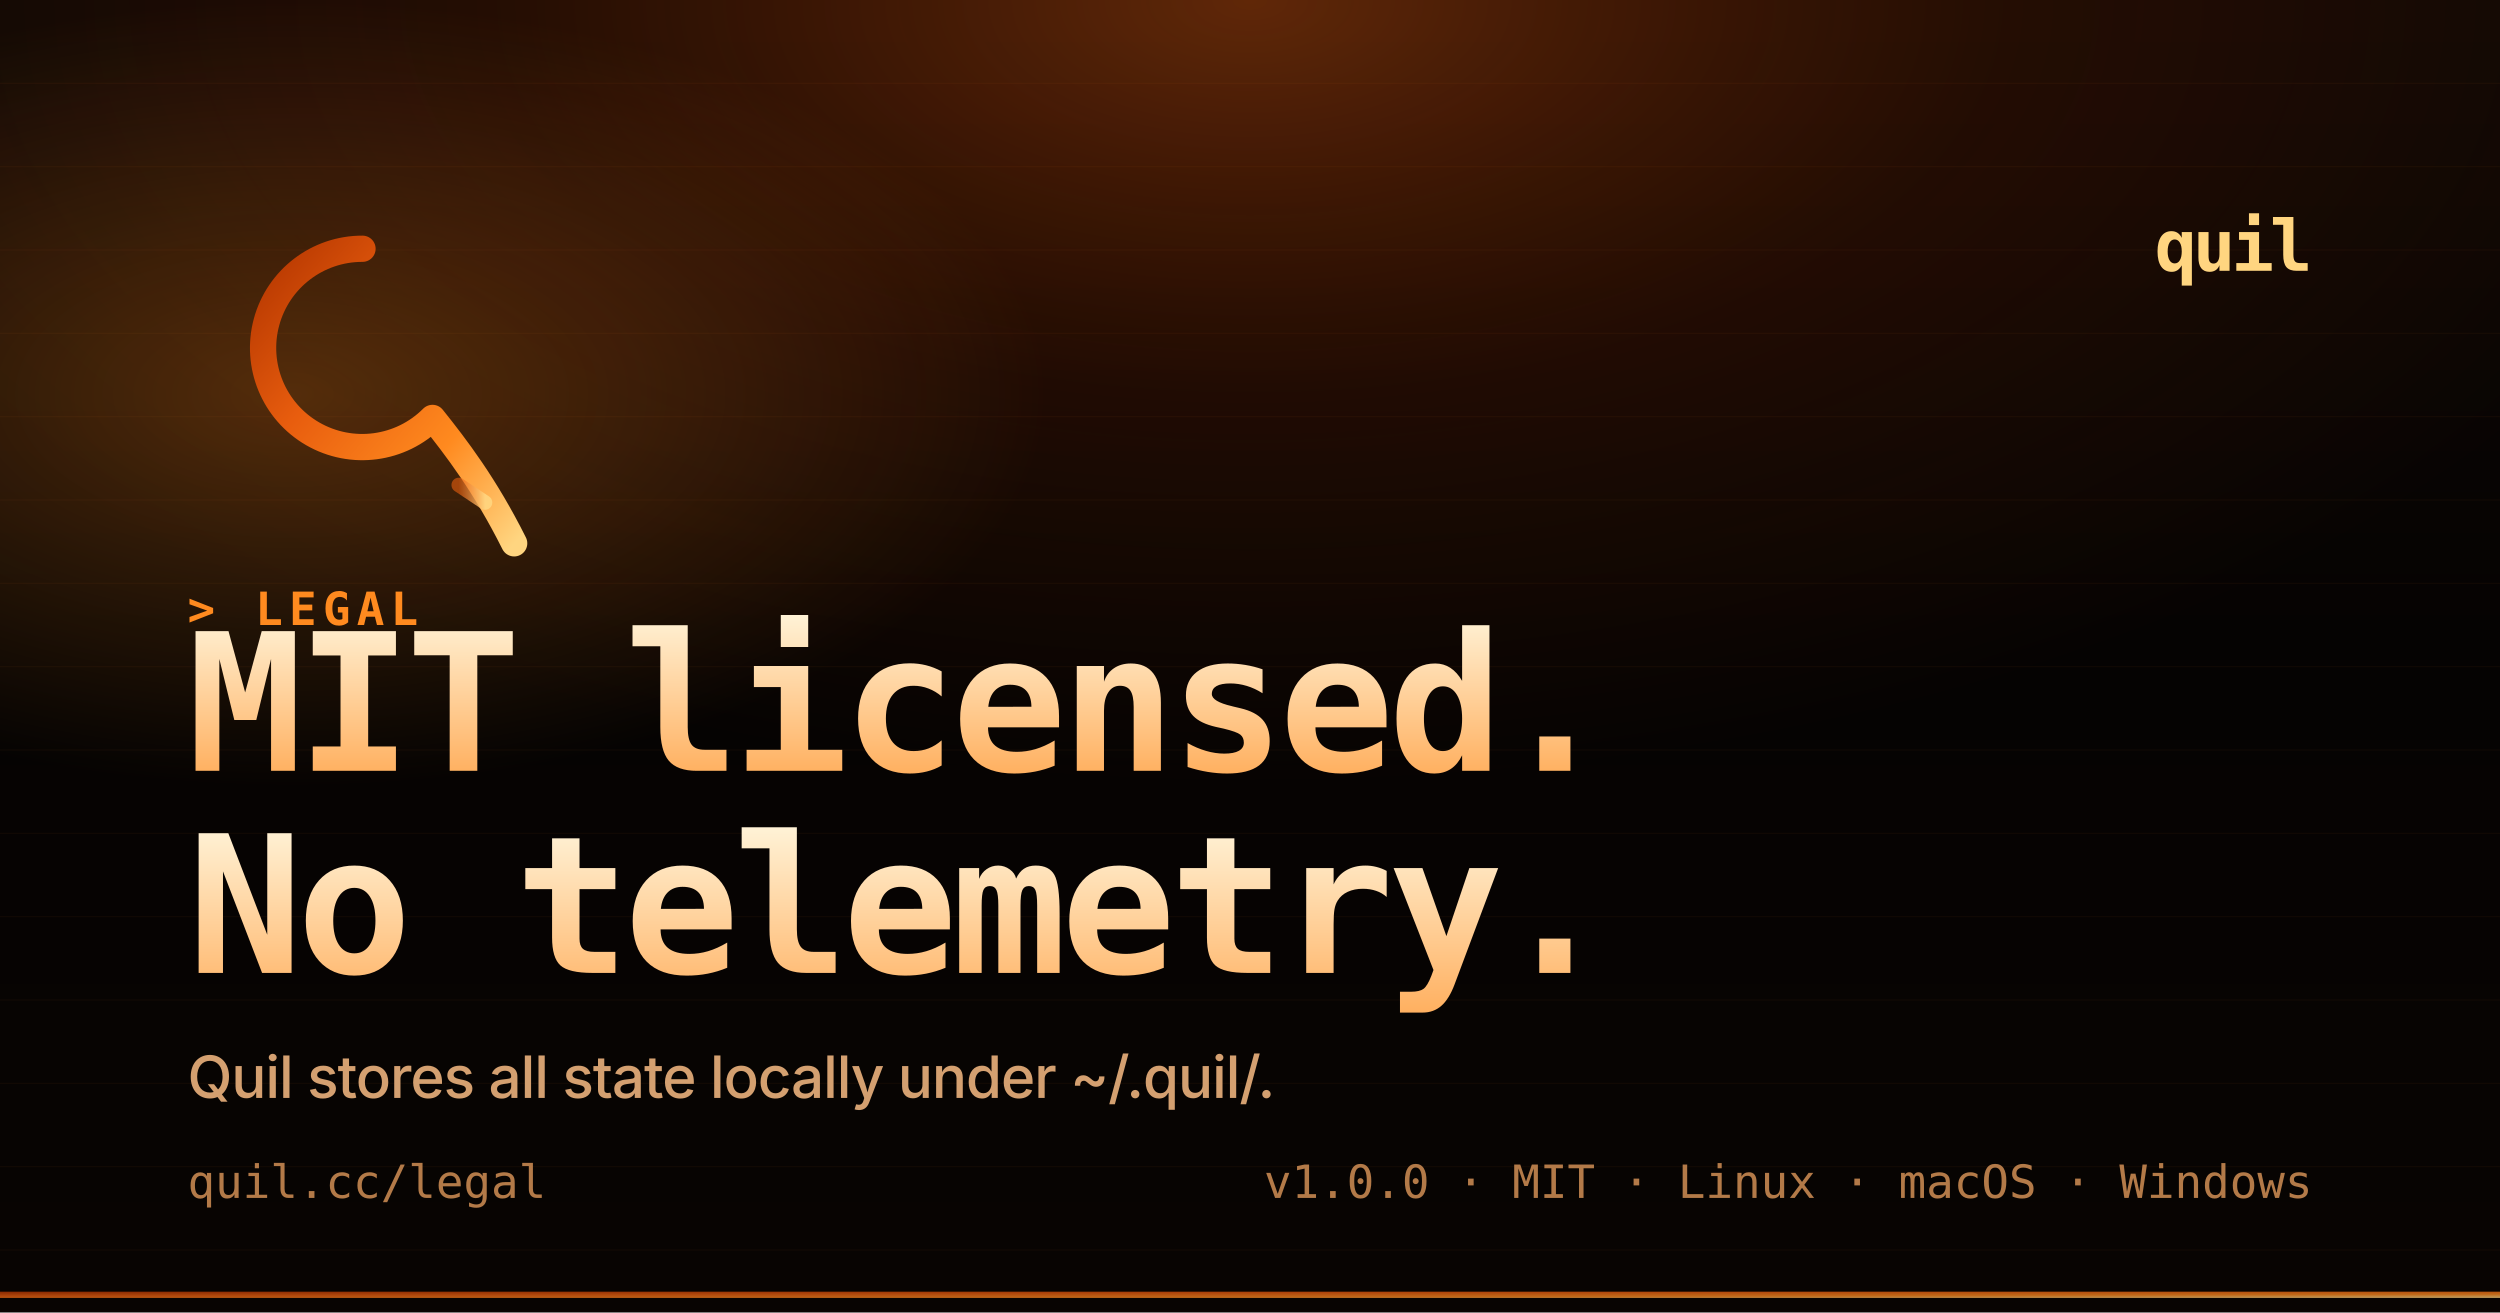
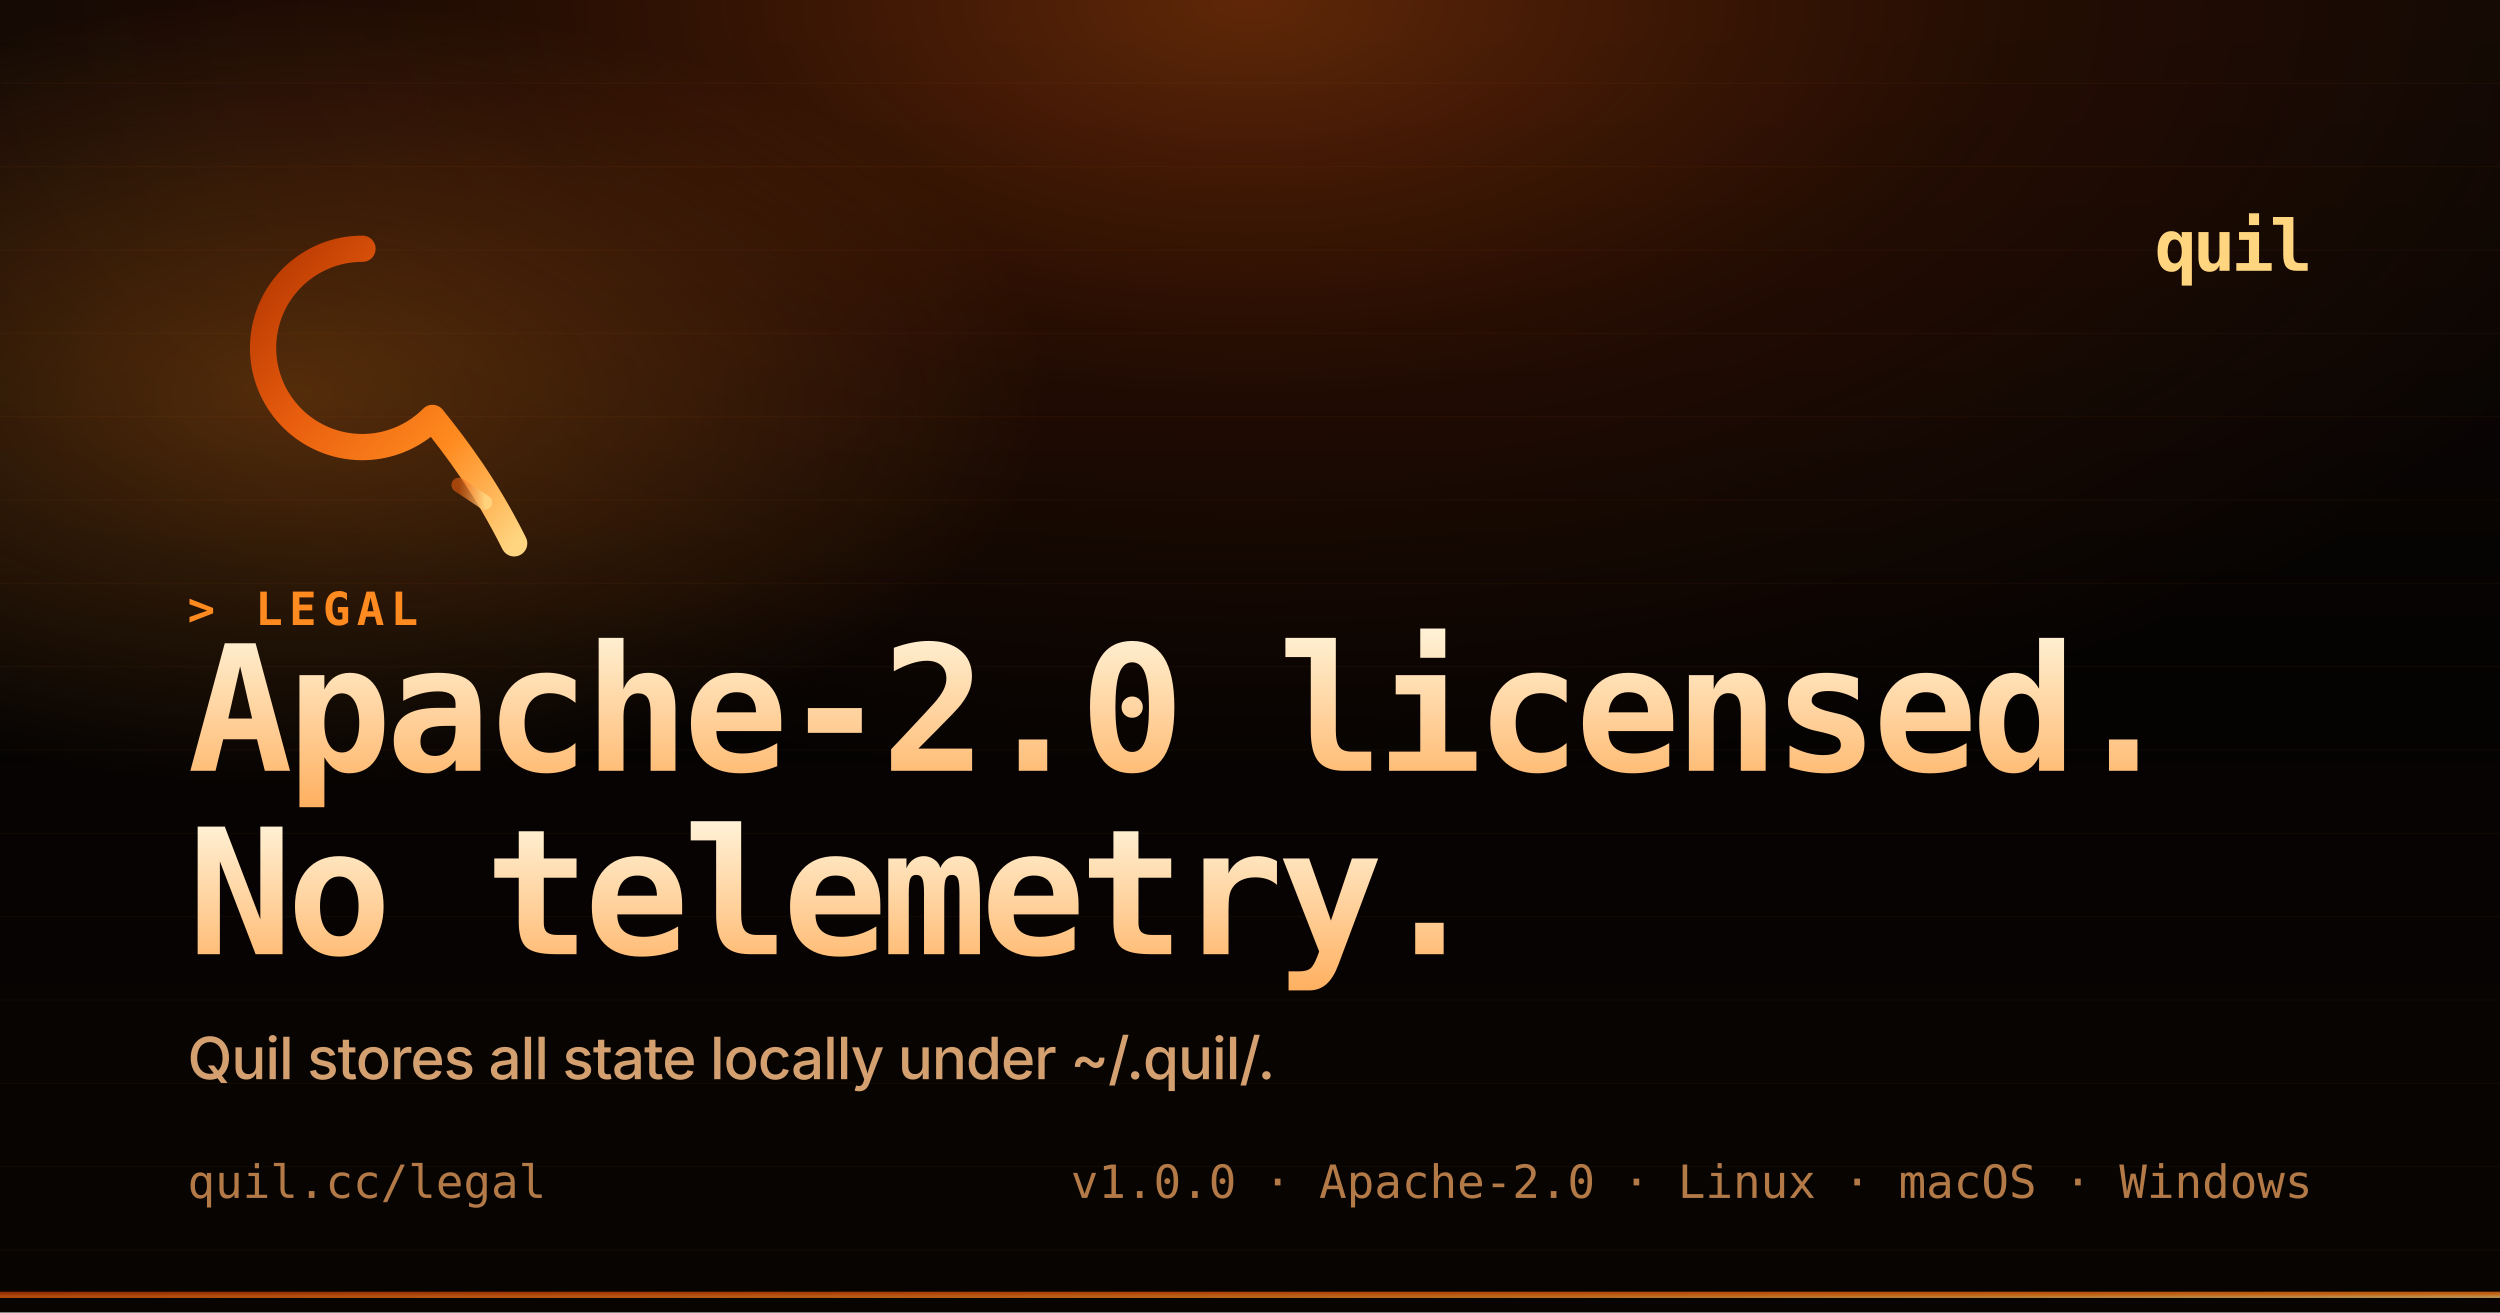
- <svg xmlns="http://www.w3.org/2000/svg" viewBox="0 0 1200 630" width="1200" height="630" role="img" aria-label="Quil — MIT licensed. No telemetry.">
+ <svg xmlns="http://www.w3.org/2000/svg" viewBox="0 0 1200 630" width="1200" height="630" role="img" aria-label="Quil — Apache-2.0 licensed. No telemetry.">
  <defs>
    <linearGradient id="bg" x1="0%" y1="0%" x2="0%" y2="100%">
      <stop offset="0%" stop-color="#0D0704" />
      <stop offset="50%" stop-color="#050302" />
      <stop offset="100%" stop-color="#080402" />
    </linearGradient>
    <radialGradient id="glowEmber" cx="50%" cy="0%" r="60%">
      <stop offset="0%" stop-color="#E85D0E" stop-opacity="0.38" />
      <stop offset="50%" stop-color="#B33500" stop-opacity="0.14" />
      <stop offset="100%" stop-color="#B33500" stop-opacity="0" />
    </radialGradient>
    <radialGradient id="glowBrand" cx="12%" cy="30%" r="30%">
      <stop offset="0%" stop-color="#FF8A1F" stop-opacity="0.28" />
      <stop offset="100%" stop-color="#FF8A1F" stop-opacity="0" />
    </radialGradient>
    <linearGradient id="ogStroke" x1="0%" y1="0%" x2="100%" y2="100%">
      <stop offset="0%" stop-color="#B33500" />
      <stop offset="35%" stop-color="#E85D0E" />
      <stop offset="70%" stop-color="#FF8A1F" />
      <stop offset="100%" stop-color="#FFD580" />
    </linearGradient>
    <linearGradient id="ogBarb" x1="0%" y1="0%" x2="100%" y2="0%">
      <stop offset="0%" stop-color="#E85D0E" stop-opacity="0.6" />
      <stop offset="100%" stop-color="#FFD580" stop-opacity="0.9" />
    </linearGradient>
    <linearGradient id="ogTitle" x1="0%" y1="0%" x2="0%" y2="100%">
      <stop offset="0%" stop-color="#FFF2D6" />
      <stop offset="100%" stop-color="#FFB060" />
    </linearGradient>
  </defs>
  <rect x="0" y="0" width="1200" height="630" fill="url(#bg)" />
  <rect x="0" y="0" width="1200" height="630" fill="url(#glowEmber)" />
  <rect x="0" y="0" width="1200" height="630" fill="url(#glowBrand)" />
  <g stroke="#FF8A1F" stroke-width="0.5" stroke-opacity="0.05">
    <line x1="0" y1="40" x2="1200" y2="40" />
    <line x1="0" y1="80" x2="1200" y2="80" />
    <line x1="0" y1="120" x2="1200" y2="120" />
    <line x1="0" y1="160" x2="1200" y2="160" />
    <line x1="0" y1="200" x2="1200" y2="200" />
    <line x1="0" y1="240" x2="1200" y2="240" />
    <line x1="0" y1="280" x2="1200" y2="280" />
    <line x1="0" y1="320" x2="1200" y2="320" />
    <line x1="0" y1="360" x2="1200" y2="360" />
    <line x1="0" y1="400" x2="1200" y2="400" />
    <line x1="0" y1="440" x2="1200" y2="440" />
    <line x1="0" y1="480" x2="1200" y2="480" />
    <line x1="0" y1="520" x2="1200" y2="520" />
    <line x1="0" y1="560" x2="1200" y2="560" />
    <line x1="0" y1="600" x2="1200" y2="600" />
  </g>
  <g transform="translate(90, 90) scale(1.4)">
    <path d="M 60 21          A 34 34 0 1 0 84 79          C 92 89 102 102 112 122" fill="none" stroke="url(#ogStroke)" stroke-width="9" stroke-linecap="round" stroke-linejoin="round" />
    <path d="M 102 108 L 93 102" fill="none" stroke="url(#ogBarb)" stroke-width="5" stroke-linecap="round" />
  </g>
  <text x="1110" y="130" text-anchor="end" font-family="'JetBrains Mono', 'SF Mono', ui-monospace, monospace" font-size="34" font-weight="700" letter-spacing="-2" fill="#FFD580">quil</text>
  <text x="90" y="300" font-family="'JetBrains Mono', 'SF Mono', ui-monospace, monospace" font-size="22" font-weight="700" letter-spacing="3" fill="#FF8A1F">&gt; LEGAL</text>
-   <text x="90" y="370" font-family="'JetBrains Mono', 'SF Mono', ui-monospace, monospace" font-size="92" font-weight="700" letter-spacing="-3" fill="url(#ogTitle)">MIT licensed.</text>
-   <text x="90" y="467" font-family="'JetBrains Mono', 'SF Mono', ui-monospace, monospace" font-size="92" font-weight="700" letter-spacing="-3" fill="url(#ogTitle)">No telemetry.</text>
-   <text x="90" y="527" font-family="'Inter', 'SF Pro Display', system-ui, sans-serif" font-size="28" font-weight="500" letter-spacing="-0.5" fill="#D4A070">Quil stores all state locally under ~/.quil/.</text>
+   <text x="90" y="370" font-family="'JetBrains Mono', 'SF Mono', ui-monospace, monospace" font-size="84" font-weight="700" letter-spacing="-3" fill="url(#ogTitle)">Apache-2.0 licensed.</text>
+   <text x="90" y="458" font-family="'JetBrains Mono', 'SF Mono', ui-monospace, monospace" font-size="84" font-weight="700" letter-spacing="-3" fill="url(#ogTitle)">No telemetry.</text>
+   <text x="90" y="518" font-family="'Inter', 'SF Pro Display', system-ui, sans-serif" font-size="28" font-weight="500" letter-spacing="-0.5" fill="#D4A070">Quil stores all state locally under ~/.quil/.</text>
  <g font-family="'JetBrains Mono', ui-monospace, monospace" font-size="22" fill="#B37A48">
    <text x="90" y="575">quil.cc/legal</text>
-     <text x="1110" y="575" text-anchor="end">v1.0.0  ·  MIT  ·  Linux · macOS · Windows</text>
+     <text x="1110" y="575" text-anchor="end">v1.0.0  ·  Apache-2.0  ·  Linux · macOS · Windows</text>
  </g>
  <rect x="0" y="620" width="1200" height="3" fill="url(#ogStroke)" opacity="0.75" />
</svg>
